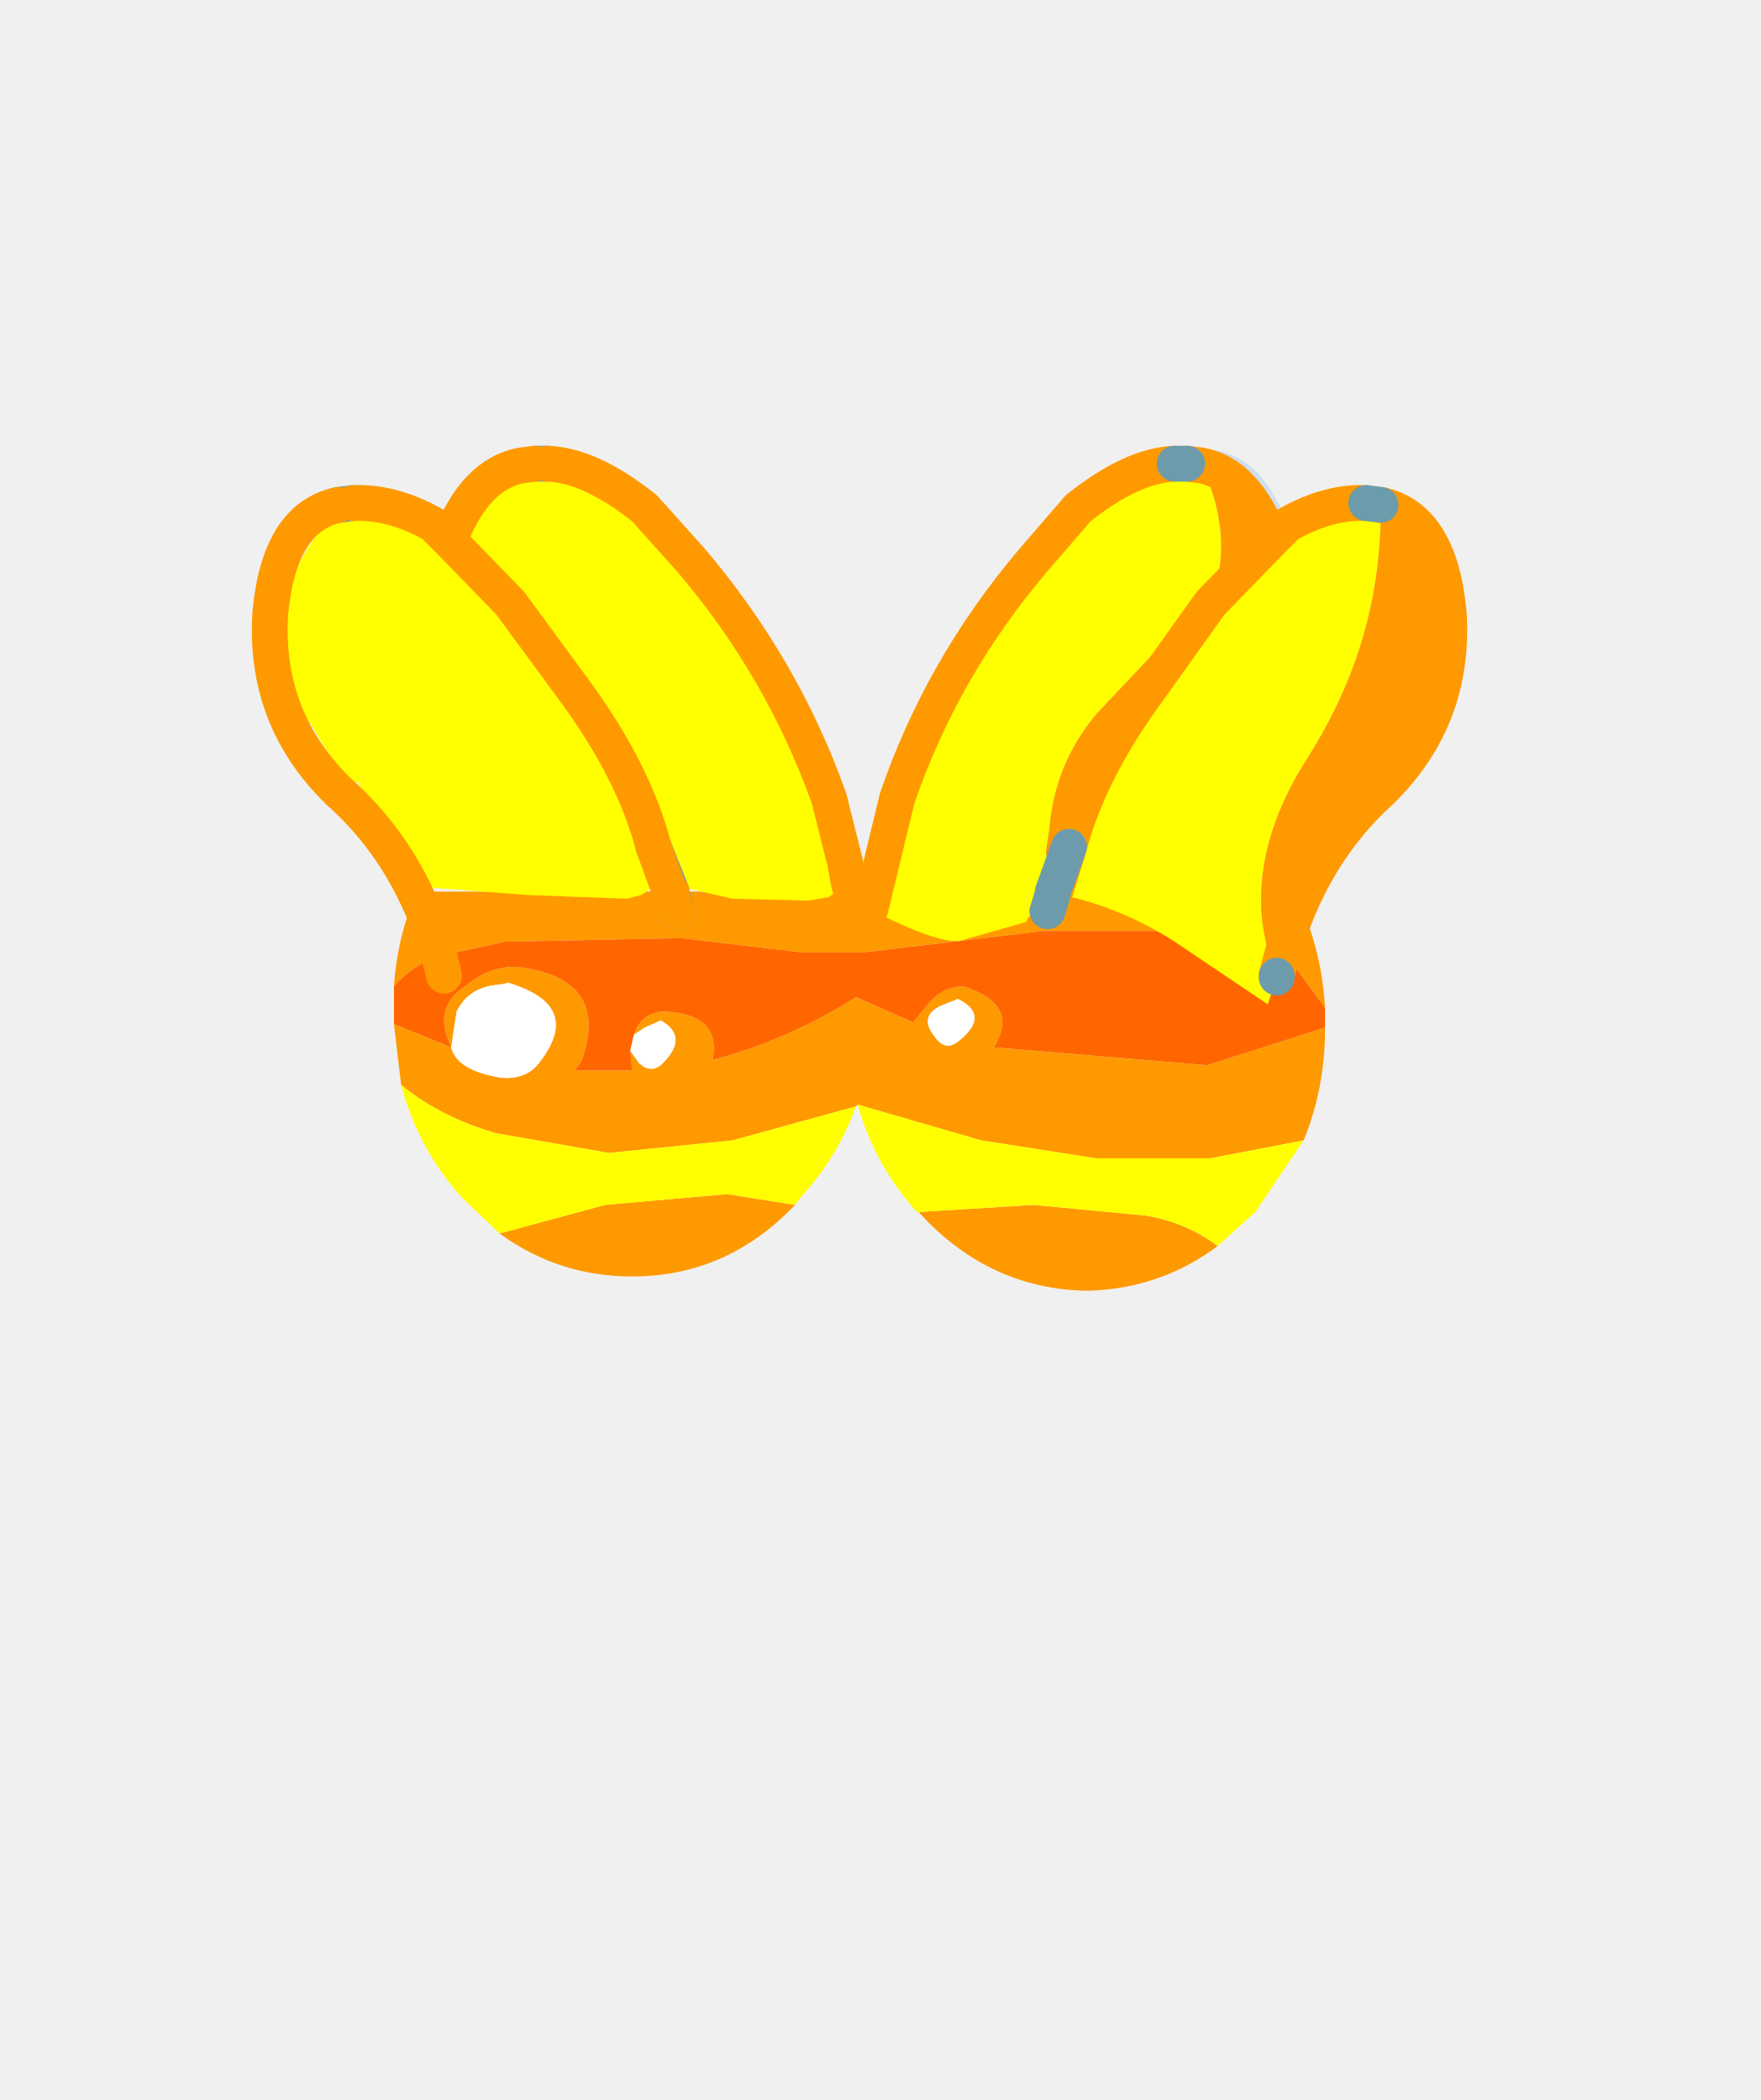
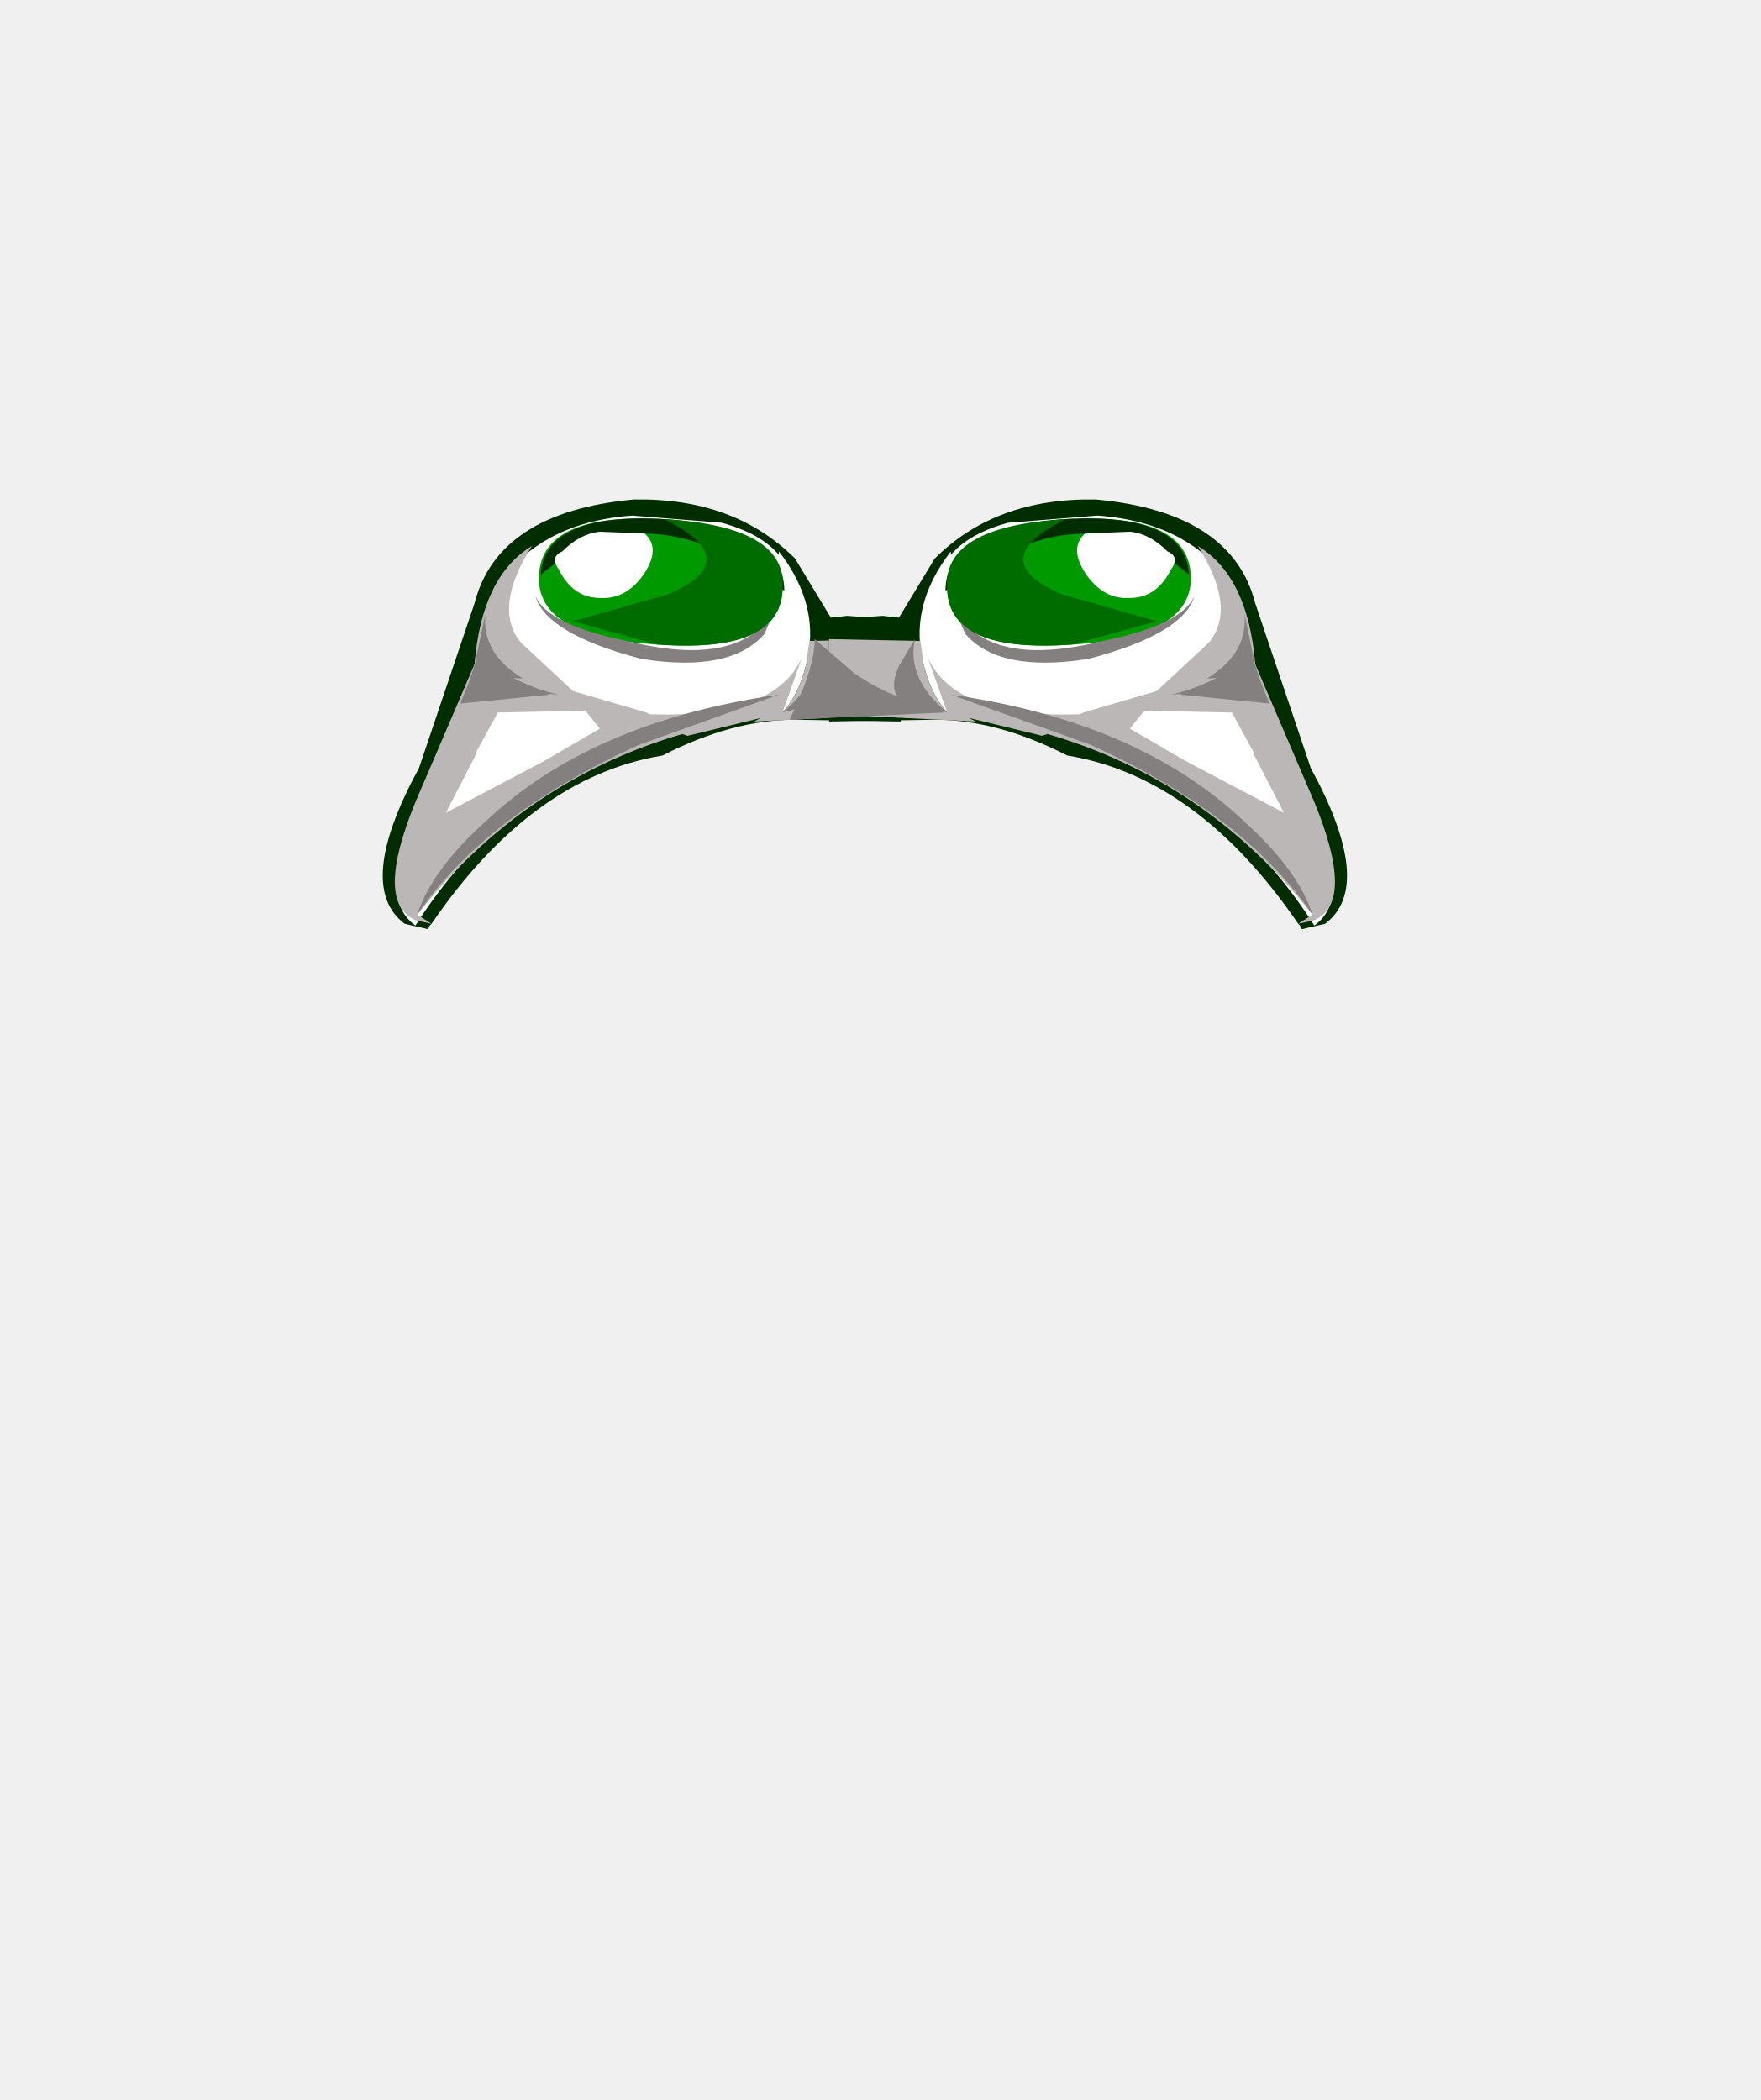
<svg xmlns="http://www.w3.org/2000/svg" xmlns:xlink="http://www.w3.org/1999/xlink" height="58.65" width="49.15">
-   <use height="23.6" transform="translate(7.05 12.45)" width="33.9" xlink:href="#a" />
+   <g transform="translate(24.1 18.1)">
+     <use height="12" transform="matrix(-1 0 0 1 1.05 -4.15)" width="14.45" xlink:href="#a" />
+     <use height="11.45" transform="matrix(-1 0 0 1 -1.5 -3.7)" width="11.55" xlink:href="#b" />
+     <use height="10.65" transform="matrix(-1 0 0 1 1.05 -2.85)" width="14.1" xlink:href="#c" />
+     <use height="3.55" transform="matrix(-1 0 0 1 -2.25 -3.6)" width="6.8" xlink:href="#d" />
+     <use height="8.9" transform="matrix(-1 0 0 1 -.75 -1.45)" width="11.7" xlink:href="#e" />
+     <use height="2" transform="matrix(-1 0 0 1 -2.2 -3.6)" width="6.8" xlink:href="#f" />
+     <use height="3.55" transform="matrix(-1 0 0 1 -2.25 -3.6)" width="5.85" xlink:href="#g" />
+     <use height="2" transform="matrix(-1 0 0 1 -5.85 -3.4)" width="2.75" xlink:href="#h" />
+     <use height="12" transform="translate(-.95 -4.15)" width="14.45" xlink:href="#a" />
+     <use height="11.45" transform="translate(1.6 -3.7)" width="11.55" xlink:href="#b" />
+     <use height="10.65" transform="translate(-.95 -2.85)" width="14.1" xlink:href="#c" />
+     <use height="3.55" transform="translate(2.35 -3.6)" width="6.8" xlink:href="#d" />
+     <use height="8.9" transform="translate(.85 -1.45)" width="11.7" xlink:href="#e" />
+     <use height="2" transform="translate(2.3 -3.6)" width="6.8" xlink:href="#f" />
+     <use height="3.55" transform="translate(2.35 -3.6)" width="5.85" xlink:href="#g" />
+     <use height="2" transform="translate(5.95 -3.4)" width="2.75" xlink:href="#h" />
+     <use height="2.25" transform="translate(-2.05 -.25)" width="4.3" xlink:href="#i" />
+   </g>
  <defs>
-     <use height="23.6" width="33.9" xlink:href="#b" id="a" />
-     <g id="b">
-       <path d="m13 9.8-1.1-1.5q-.65-.6-1.55-.65h-5.2l-5.05.6h-1.7l-3.4-.4-4.9.1-1.6.35q-.9.2-1.5.9.1-1.45.65-2.65h24.5l.15.35q.6 1.3.7 2.9m-26 .45 1.6.65-.1-.25q-.35-.95.55-1.5.6-.5 1.35-.5 2.65.3 1.85 2.6l-.2.3h1.6L-6.4 11l.25.35q.35.3.65 0 .75-.75-.05-1.2l-.45.2-.3.2q.2-.6.8-.65 1.65.05 1.4 1.35 2.1-.55 4-1.75l1.6.7.45-.55q.4-.45.95-.45 1.6.5.85 1.7l5.95.5 3.3-1.05q0 1.7-.6 3.15l-2.6.5H6.6l-3.2-.5-3.45-1-.05.05-3.45.95-3.45.35-3.15-.55q-1.55-.45-2.65-1.35l-.2-1.7m15.25-.5q-.6.3-.15.85.3.45.7.1.85-.7-.05-1.15l-.5.2m-.6 5.75 3.2-.2 3.15.3q1.15.2 2 .85-1.6 1.2-3.65 1.25-2.75-.05-4.7-2.2m-13.05-4.6q.15.65 1.4.85.65.05 1-.35 1.35-1.65-.8-2.3l-.25.05q-.85.05-1.2.75l-.15 1m9.6 4.4q-1.9 2-4.55 2-2.05 0-3.7-1.2l2.95-.8 3.4-.3 1.9.3" fill="#f90" fill-rule="evenodd" transform="translate(16.95 5.9)" />
-       <path d="M-13 9.2q.6-.7 1.5-.9l1.6-.35 4.9-.1 3.4.4H.1l5.05-.6h5.2q.9.05 1.55.65L13 9.8v.55L9.7 11.4l-5.95-.5q.75-1.2-.85-1.7-.55 0-.95.45l-.45.55-1.6-.7q-1.9 1.2-4 1.75.25-1.3-1.4-1.35-.6.05-.8.65l-.1.45.05.55h-1.6l.2-.3q.8-2.3-1.85-2.6-.75 0-1.35.5-.9.55-.55 1.5l.1.25-1.6-.65V9.2" fill="#f60" fill-rule="evenodd" transform="translate(16.95 5.9)" />
-       <path d="m-6.4 11 .1-.45.3-.2.45-.2q.8.45.05 1.2-.3.3-.65 0L-6.4 11m8.65-1.25.5-.2q.9.45.05 1.15-.4.35-.7-.1-.45-.55.15-.85M-11.4 10.9l.15-1q.35-.7 1.2-.75l.25-.05q2.15.65.8 2.3-.35.4-1 .35-1.25-.2-1.4-.85" fill="#fff" fill-rule="evenodd" transform="translate(16.95 5.9)" />
-       <path d="m-.05 12.5 3.45 1 3.2.5h3.2l2.6-.5-1.35 2-1.05.95q-.85-.65-2-.85l-3.15-.3-3.2.2H1.6q-1.2-1.35-1.65-3m-.05.05q-.5 1.4-1.55 2.55l-.15.2-1.9-.3-3.4.3-2.95.8-1.05-1q-1.25-1.4-1.7-3.15 1.1.9 2.65 1.35l3.15.55 3.45-.35 3.45-.95" fill="#ff0" fill-rule="evenodd" transform="translate(16.95 5.9)" />
-       <path d="M9.55-5.35 9.3-5.8h.35q1.55.05 2.3 2.1l-.45.45q-.7-1.85-1.95-2.1" fill="#cedff0" fill-rule="evenodd" transform="translate(16.95 5.9)" />
-       <path d="M9.15-5.4H8.8q-1.2.05-2.7 1.25Q7.9-5.7 9.3-5.8l.25.45-.4-.05M5.4 6.55l.45-1.25-.4 1.3H5.4v-.05" fill="#fff" fill-rule="evenodd" transform="translate(16.95 5.9)" />
-       <path d="M8.8-5.4h.35l.4.05q.95 2 .25 3.85l-.55.3-2.6 2.75Q5.45 2.95 5.3 4.8l-.1.65.2 1.1v.05l-.15.5-.05-.05q-.4 0-.55.35l-1.75.5q-.55.2-2.6-.85l.75-3.1Q2.3.3 4.85-2.7L6.1-4.15q1.5-1.2 2.7-1.25M5.85 5.3Q6.4 3.2 8.05.95L9.8-1.5l1.7-1.75.45-.45q1.15-.65 2.2-.6l.4.05q.05 3.75-2 7-2.1 3.25-.9 6.15v.05l-.25.75-2.6-1.75q-1.55-1-3.35-1.35l.4-1.3" fill="#ff0" fill-rule="evenodd" transform="translate(16.95 5.9)" />
-       <path d="m5.4 6.55-.2-1.1.1-.65q.15-1.85 1.35-3.25l2.6-2.75.55-.3L8.05.95Q6.4 3.2 5.85 5.3L5.4 6.55M9.8-1.5q.7-1.85-.25-3.85 1.25.25 1.95 2.1L9.8-1.5m4.75-2.75q1.65.35 1.9 3 .2 2.95-1.9 5-2.15 1.95-2.9 5.15-1.2-2.9.9-6.15 2.05-3.25 2-7" fill="#f90" fill-rule="evenodd" transform="translate(16.95 5.9)" />
-       <path d="m9.15-5.4.4.05q1.25.25 1.95 2.1l.45-.45q1.15-.65 2.2-.6m-8.05.15q1.5-1.2 2.7-1.25M5.85 5.3Q6.4 3.2 8.05.95L9.8-1.5l1.7-1.75m3.05-1q1.65.35 1.9 3 .2 2.95-1.9 5-2.15 1.95-2.9 5.15m-6.2-2.3-.2.5M.3 7.05l.75-3.1Q2.3.3 4.85-2.7L6.1-4.15m-.7 10.7v.05m.05 0 .4-1.3" fill="none" stroke="#f90" stroke-linecap="round" stroke-linejoin="round" transform="translate(16.95 5.9)" />
-       <path d="M8.8-5.4h.35M5.4 6.55l.45-1.25m8.3-9.6.4.05M11.65 8.9v.05M5.4 6.6l-.15.5" fill="none" stroke="#6c9cac" stroke-linecap="round" stroke-linejoin="round" transform="translate(16.95 5.9)" />
-       <path d="M-14.2-4.1h.1q2.05 0 3.2 1.8L-9.8-1q3.15 2.75 3.75 6.7.7.1.25.75l-.3.2-.4.1-2.7-.1-2.7-.2-.1-.05-.15-.2-.05-.15-1-1-.8-1.55h-.1l-.35-.3-.05-.05-.45-.65-.35-.6q-.95-1.05-.85-2.6.15-1.8 1.25-3 .3-.3.7-.4m5.5-1.3h-.35l-.4.05-.15.35.15-.1q2.75.05 4.5 2.45 1.8 2.5 3.15 5.25l.6 1.8q.7.65.6 1.25l.2.1.1.55-.55.4-.55.1h-.15l-2-.05-1.3-.3-.35-.1-.05.2v.05l.15.5-.65-1.8Q-6.3 3.2-7.95.95l-1.8-2.45-1.7-1.75q.7-1.85 2-2.1l.25-.45q1.4.1 3.2 1.65-1.5-1.2-2.7-1.25m-.45 4.2 1.2 1.3-1.25-1.45-.8-1.05.25.9.6.3m3.4 6.5.5 1.25-.5-1.25" fill="#ff0" fill-rule="evenodd" transform="translate(16.95 5.9)" />
-       <path d="m-14.15-4.3-.4.05M-8.7-5.4h-.35m3.8 12 .15.5m-.15-.55-.5-1.25" fill="none" stroke="#6c9cac" stroke-linecap="round" stroke-linejoin="round" transform="translate(16.95 5.9)" />
-       <path d="M-14.55-4.25q-1.65.35-1.9 3-.2 2.95 1.9 5 2.2 1.95 2.95 5.15m.15-12.15-.45-.45q-1.15-.65-2.25-.6m5.1-1.1-.4.05q-1.3.25-2 2.1l1.7 1.75 1.8 2.45Q-6.3 3.2-5.75 5.3l.65 1.8m4.7-1.35-.45-1.8Q-2.15.3-4.7-2.7L-6-4.15q-1.5-1.2-2.7-1.25m3.45 11.95v.05m4.95-.3.2.75m-.3-1.3.1.55" fill="none" stroke="#f90" stroke-linecap="round" stroke-linejoin="round" transform="translate(16.95 5.9)" />
+     <use height="12" width="14.45" xlink:href="#j" id="a" />
+     <use height="11.45" width="11.55" xlink:href="#k" id="b" />
+     <use height="10.65" width="14.1" xlink:href="#l" id="c" />
+     <use height="3.55" width="6.8" xlink:href="#m" id="d" />
+     <use height="8.9" width="11.7" xlink:href="#n" id="e" />
+     <use height="2" width="6.8" xlink:href="#o" id="f" />
+     <use height="3.55" width="5.85" xlink:href="#p" id="g" />
+     <use height="2" width="2.75" xlink:href="#q" id="h" />
+     <use height="2.25" width="4.3" xlink:href="#r" id="i" />
+     <path d="m11.9 2.9 1.55 4.6q1.8 3.3.4 4.35l-.65.15-.05-.1-.05-.05q-2.8-4.1-6.45-4.7-1.95-1-3.7-1L0 6.2V3.35l1.5-.1.45.05 1-1.65Q4.65-.05 7.45 0q3.8.35 4.45 2.9" fill="#002d00" fill-rule="evenodd" id="j" />
+     <path d="M.85 1v.1q.5-.6 1.6-.9l2.5-.2Q7.7.2 8.9 2.25l.45 1.9q.05.85 1.7 4.15 1 2.4-.05 3.15-.95-1.5-2.25-2.7-1.7-1.5-3.9-2.45-1.9-.75-4.1-.8Q.3 5 .1 4.2-.35 2.55.85 1" fill="#fff" fill-rule="evenodd" id="k" />
+     <path d="m11.85 5.75-.6-1.1L8.8 4.6l-.4.5 1.55.9 2.75 1.45-.85-1.65v-.05m-9.3-3.1.1.7q.2.8.65 1.3L2.75 3.1q.75 1.7 4.2 1.6H7l.1-.05 2.05-.6L10.6 2.7q.8-.95-.3-2.7 1.4.85 1.6 3.3l1.65 3.85q1.15 2.8 0 3.3l-.45.1q.15-.1.4-.25-2.95-3.75-7.4-5.05l-.15.05-2.05-.5.2.1L0 4.7V2.6l2.55.05" fill="#bcb7b7" fill-rule="evenodd" id="l" />
+     <path d="M0 2Q-.15.3 3.3 0q3.4-.2 3.5 1.55.1 1.75-3.3 1.95Q.1 3.75 0 2" fill="#090" fill-rule="evenodd" id="m" />
+     <path d="M3.3 0q3.4-.2 3.5 1.55Q3.85-.95 0 2 0 .25 3.3 0" fill="#002d00" fill-rule="evenodd" id="o" />
+     <path d="M3.3 0Q1 1.15 3.2 2.1l2.65.75-2.35.65Q.1 3.75 0 2-.2.2 3.3 0" fill="#006c00" fill-rule="evenodd" id="p" />
+     <path d="M2.55.7q.35.15.1.5-.4.8-1.15.8-.75.05-1.25-.7Q-.2.6.25.2L1.5.15Q2.05.2 2.55.7" fill="#fff" fill-rule="evenodd" id="q" />
+     <path d="M1.8.95q1.25.85 2.25.85l.25.25-4.3.2Q.7.8.7 0l1.1.95" fill="#848080" fill-rule="evenodd" id="r" />
+     <g id="n" fill="#848080" fill-rule="evenodd">
+       <path d="M.6 1.2q-.25 1.1.9 2.05l-1.15-.3q-.55-.2-.2-1L.6 1.2m9.2 5.1q1.5 1.35 1.9 2.6-1.9-2.8-6.2-4.75l-3.9-1.4q5.25.75 8.2 3.55m.2-4.7.3.95-2.55.2q1.3-.3 2.25-1.15" />
+       <path d="M8.75 2.3Q9.9 1.6 9.8.5l.25 1.2-.3.55-1 .05" />
+       <path d="m8 2.75.8-.35.45-.1.6-.3.3.15.35.85L8 2.75m-2.55-1q-2.5.4-3.45-.7l-.3-.7q.95 1.7 4.15.9Q8.05.8 8.4 0q-.3 1.05-2.95 1.75" />
    </g>
  </defs>
</svg>
